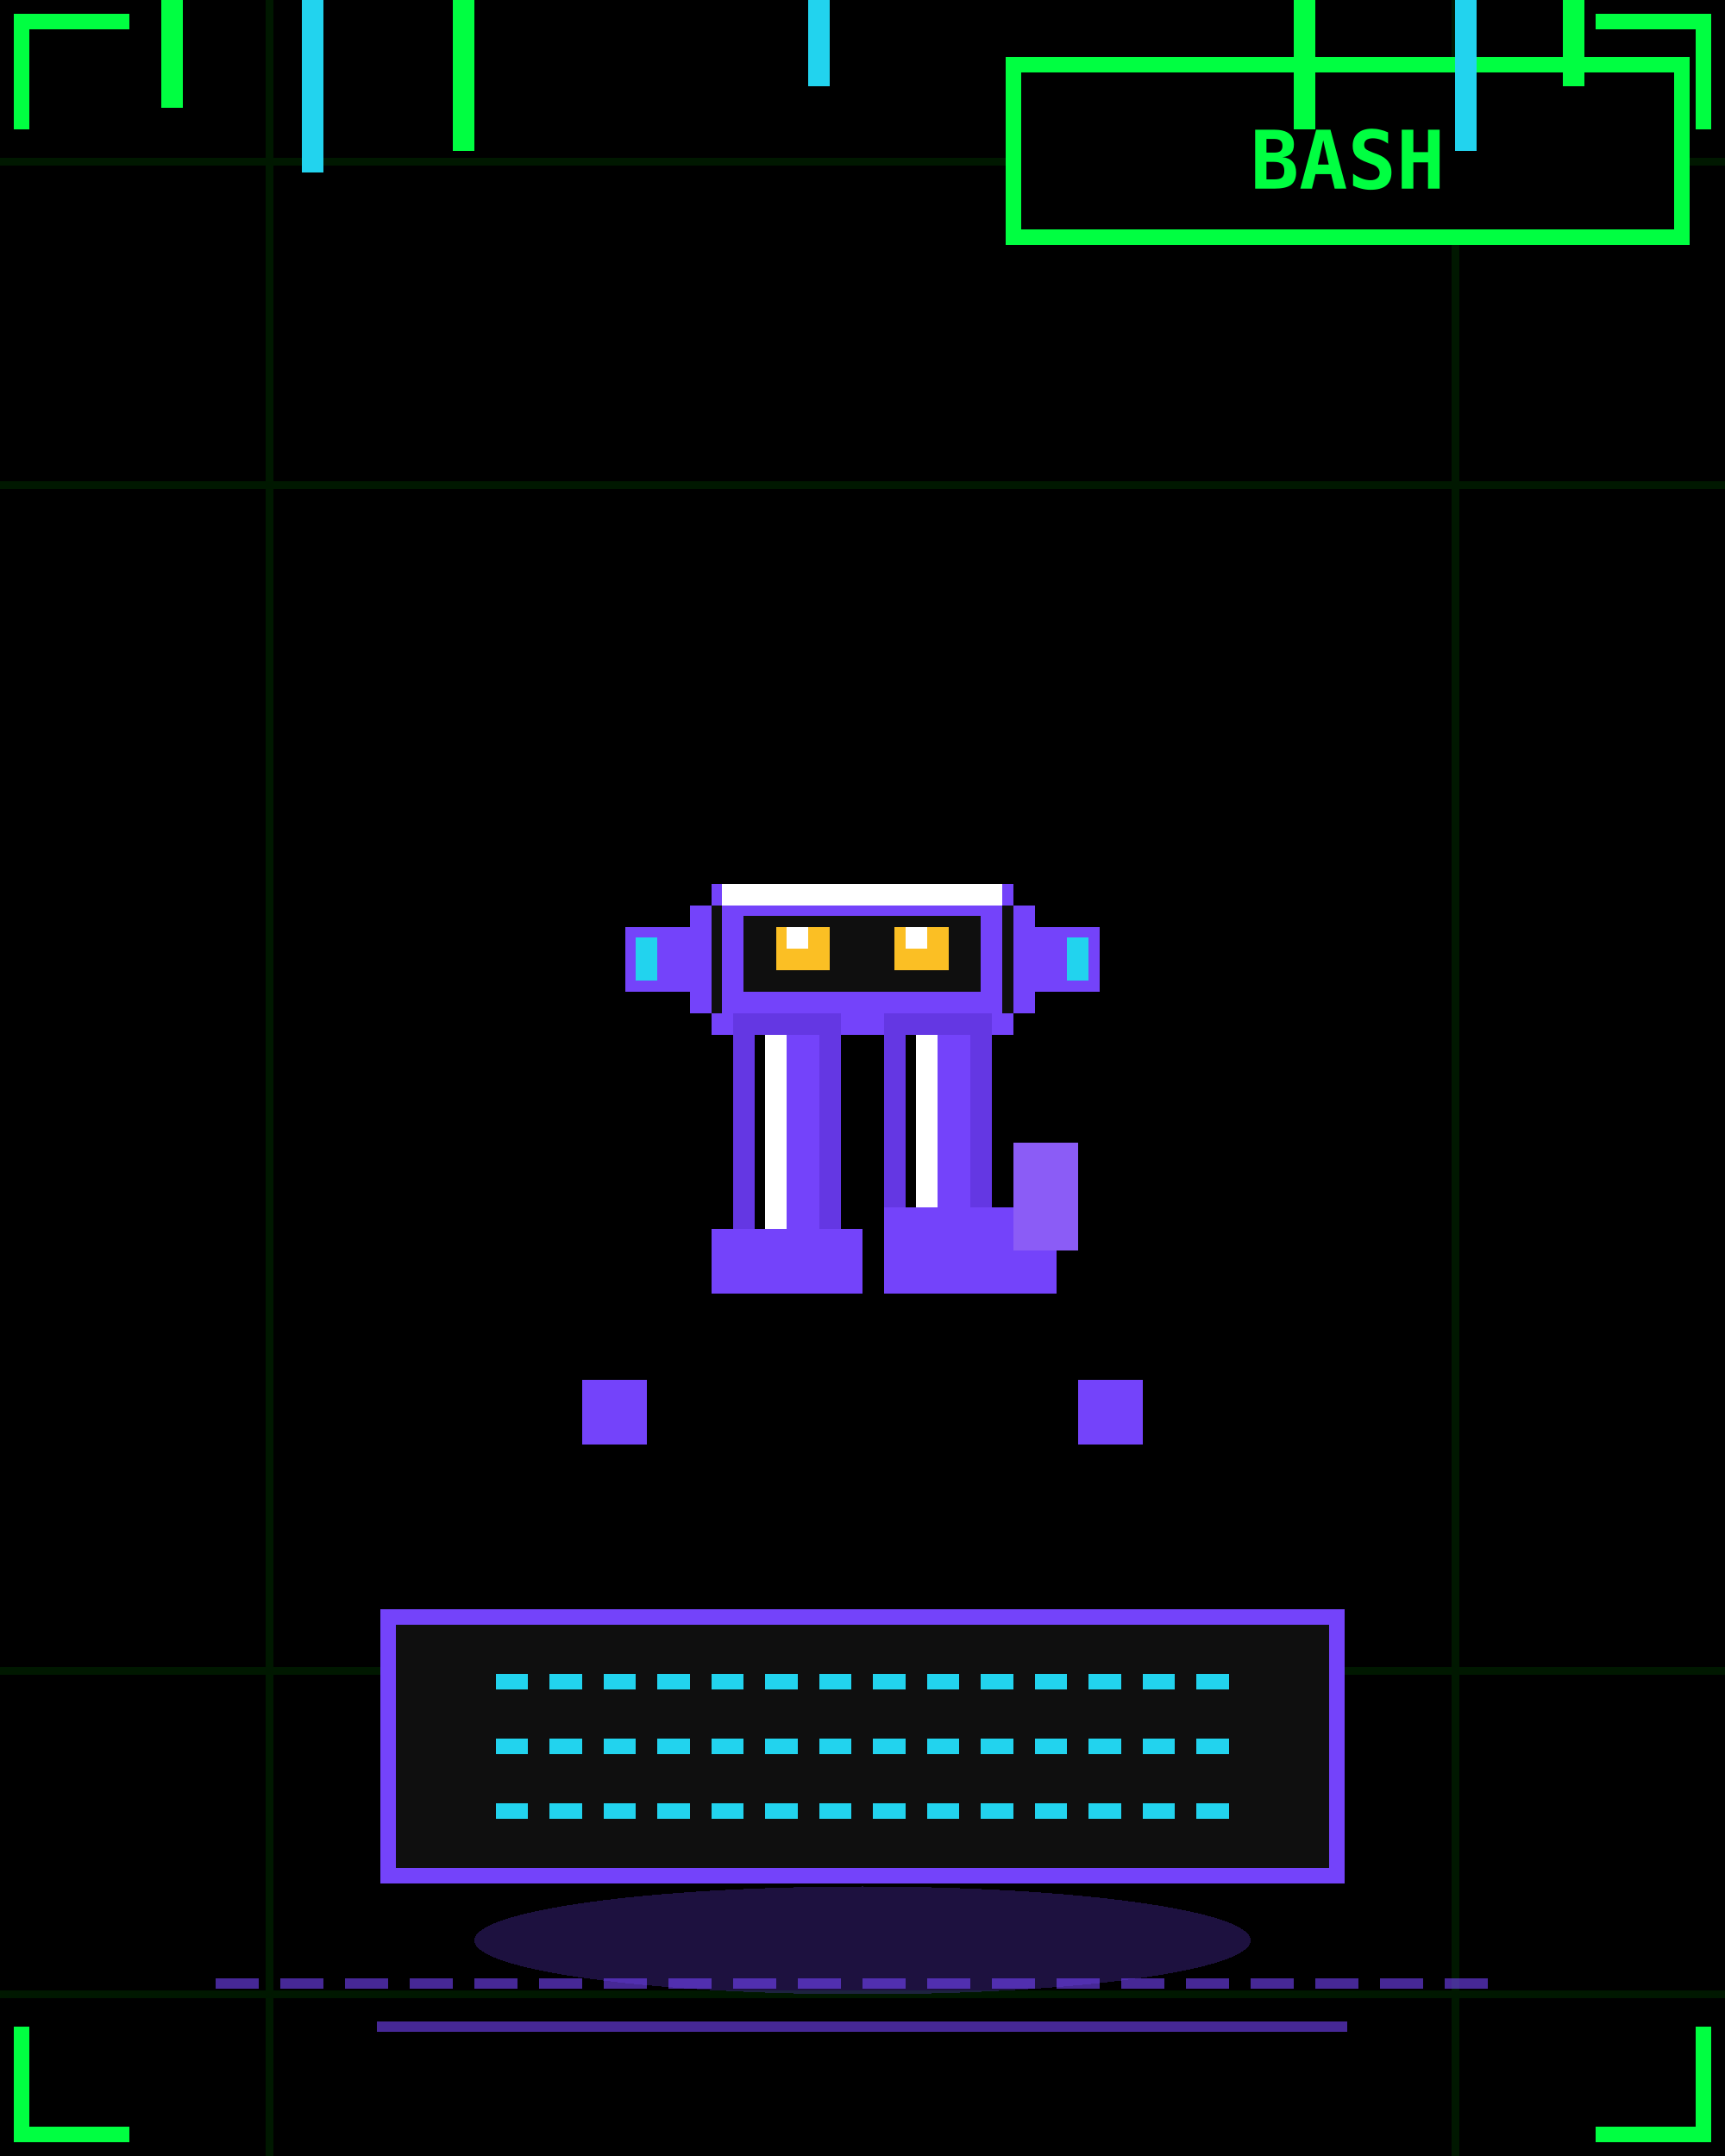
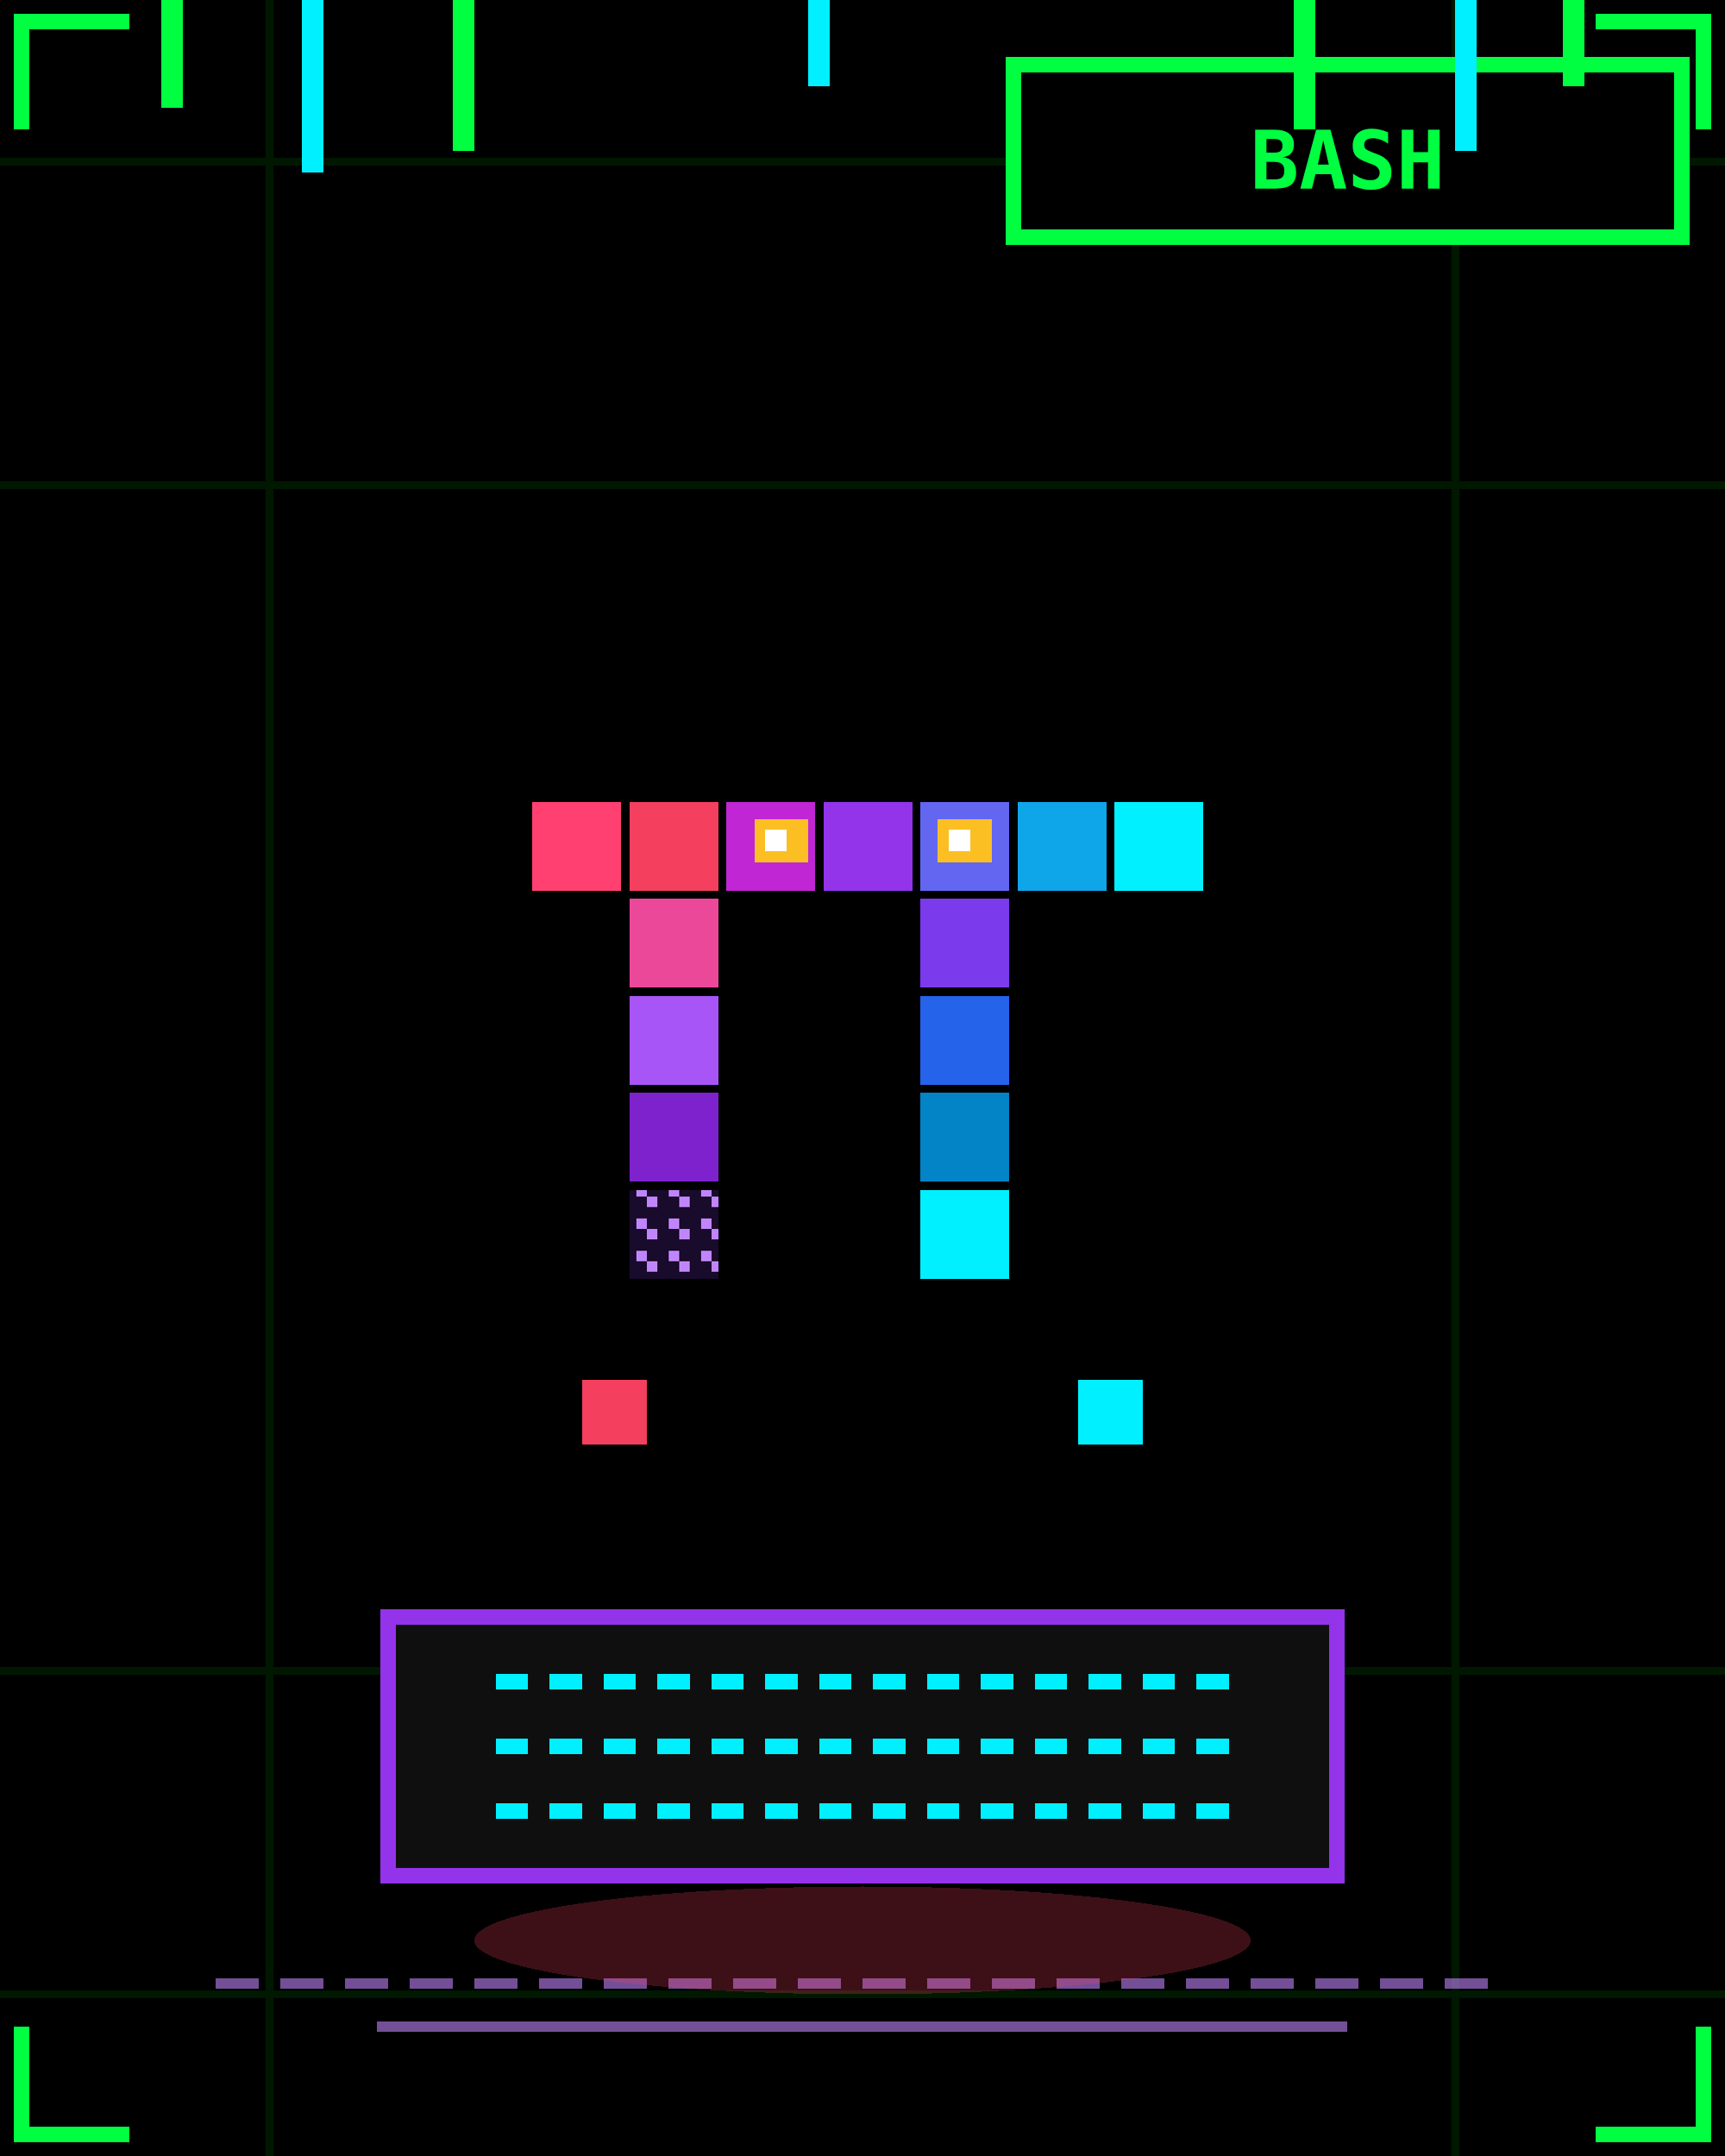
<svg xmlns="http://www.w3.org/2000/svg" viewBox="0 0 160 200" width="100%" height="100%" preserveAspectRatio="none" shape-rendering="crispEdges">
+   <defs>
+     <pattern id="piHalftone" x="0" y="0" width="3" height="3" patternUnits="userSpaceOnUse">
+       <rect width="3" height="3" fill="#180b2c" />
+       <rect x="0" y="0" width="1" height="1" fill="#c084fc" />
+       <rect x="2" y="2" width="1" height="1" fill="#c084fc" />
+     </pattern>
+   </defs>
  <style>
    @keyframes matrixStream1 { 0% { transform: translateY(-10px); opacity: 0; } 30% { opacity: 1; } 100% { transform: translateY(205px); opacity: 0; } }
    @keyframes matrixStream2 { 0% { transform: translateY(-10px); opacity: 0; } 30% { opacity: 1; } 100% { transform: translateY(205px); opacity: 0; } }
    @keyframes typingHands { 0%, 100% { transform: translateY(0px); } 50% { transform: translateY(-3px); } }

    .stream-1 { animation: matrixStream1 2s steps(8) infinite; }
    .stream-2 { animation: matrixStream2 2.6s steps(8) infinite 0.8s; }
    .mascot-hacking { animation: typingHands 0.4s steps(2) infinite; transform-origin: 80px 100px; }
  </style>
  <rect width="160" height="200" fill="#000000" />
  <g stroke="#003b00" stroke-width="0.75" opacity="0.4">
    <line x1="0" y1="15" x2="160" y2="15" />
    <line x1="0" y1="45" x2="160" y2="45" />
    <line x1="0" y1="155" x2="160" y2="155" />
    <line x1="0" y1="185" x2="160" y2="185" />
    <line x1="25" y1="0" x2="25" y2="200" />
    <line x1="135" y1="0" x2="135" y2="200" />
  </g>
  <g stroke="#00ff41" stroke-width="1.5" fill="none">
    <path d="M2,12 L2,2 L12,2" />
    <path d="M158,12 L158,2 L148,2" />
    <path d="M2,188 L2,198 L12,198" />
    <path d="M158,188 L158,198 L148,198" />
  </g>
  <g transform="translate(94, 6)">
    <rect width="62" height="16" fill="#000000" stroke="#00ff41" stroke-width="1.5" />
    <text x="31" y="11.5" font-family="'Fira Code', monospace" font-size="7.5" font-weight="900" fill="#00ff41" text-anchor="middle">BASH</text>
  </g>
  <g class="stream-1" fill="#00ff41">
    <rect x="15" y="0" width="2" height="10" />
    <rect x="42" y="0" width="2" height="14" />
    <rect x="120" y="0" width="2" height="12" />
    <rect x="145" y="0" width="2" height="8" />
  </g>
-   <g class="stream-2" fill="#22d3ee">
+   <g class="stream-2" fill="#00f0ff">
    <rect x="28" y="0" width="2" height="16" />
    <rect x="75" y="0" width="2" height="8" />
    <rect x="135" y="0" width="2" height="14" />
  </g>
  <g transform="translate(36, 150)">
-     <rect width="88" height="24" fill="#0f0f0f" stroke="#7443fa" stroke-width="1.5" />
-     <line x1="10" y1="6" x2="78" y2="6" stroke="#22d3ee" stroke-width="1.5" stroke-dasharray="3,2" />
-     <line x1="10" y1="12" x2="78" y2="12" stroke="#22d3ee" stroke-width="1.5" stroke-dasharray="3,2" />
-     <line x1="10" y1="18" x2="78" y2="18" stroke="#22d3ee" stroke-width="1.5" stroke-dasharray="3,2" />
+     <rect width="88" height="24" fill="#0f0f0f" stroke="#9333ea" stroke-width="1.5" />
+     <line x1="10" y1="6" x2="78" y2="6" stroke="#00f0ff" stroke-width="1.5" stroke-dasharray="3,2" />
+     <line x1="10" y1="12" x2="78" y2="12" stroke="#00f0ff" stroke-width="1.5" stroke-dasharray="3,2" />
+     <line x1="10" y1="18" x2="78" y2="18" stroke="#00f0ff" stroke-width="1.5" stroke-dasharray="3,2" />
  </g>
-   <g opacity="0.6" stroke="#7443fa" stroke-width="1">
+   <g opacity="0.6" stroke="#c084fc" stroke-width="1">
    <line x1="20" y1="184" x2="140" y2="184" stroke-dasharray="4,2" />
    <line x1="35" y1="188" x2="125" y2="188" />
  </g>
-   <ellipse cx="80" cy="180" rx="36" ry="5" fill="#7443fa" opacity="0.25" />
+   <ellipse cx="80" cy="180" rx="36" ry="5" fill="#f43f5e" opacity="0.25" />
  <g class="mascot-hacking">
-     <rect x="64" y="84" width="32" height="10" fill="#7443fa" />
-     <rect x="66" y="82" width="28" height="14" fill="#7443fa" />
-     <rect x="62" y="86" width="36" height="6" fill="#7443fa" />
-     <rect x="68" y="94" width="10" height="22" fill="#6437e3" />
-     <rect x="66" y="114" width="14" height="6" fill="#7443fa" />
-     <rect x="82" y="94" width="10" height="20" fill="#6437e3" />
-     <rect x="82" y="112" width="16" height="8" fill="#7443fa" />
-     <rect x="94" y="106" width="6" height="10" fill="#8b5cf6" />
-     <rect x="70" y="96" width="6" height="18" fill="#000000" />
-     <rect x="71" y="96" width="5" height="18" fill="#7443fa" />
-     <rect x="71" y="96" width="2" height="18" fill="#ffffff" />
-     <rect x="84" y="96" width="6" height="16" fill="#000000" />
-     <rect x="85" y="96" width="5" height="16" fill="#7443fa" />
-     <rect x="85" y="96" width="2" height="16" fill="#ffffff" />
-     <rect x="66" y="84" width="28" height="10" fill="#0f0f0f" />
-     <rect x="67" y="84" width="26" height="10" fill="#7443fa" />
-     <rect x="67" y="82" width="26" height="2" fill="#ffffff" />
-     <rect x="69" y="85" width="22" height="7" fill="#0f0f0f" />
-     <rect x="72" y="86" width="5" height="4" fill="#fbbf24" />
-     <rect x="73" y="86" width="2" height="2" fill="#ffffff" />
-     <rect x="83" y="86" width="5" height="4" fill="#fbbf24" />
-     <rect x="84" y="86" width="2" height="2" fill="#ffffff" />
-     <g fill="#7443fa">
-       <rect x="58" y="86" width="4" height="6" />
-       <rect x="59" y="87" width="2" height="4" fill="#22d3ee" />
-       <rect x="98" y="86" width="4" height="6" />
-       <rect x="99" y="87" width="2" height="4" fill="#22d3ee" />
-     </g>
-     <rect x="54" y="128" width="6" height="6" fill="#7443fa" />
-     <rect x="100" y="128" width="6" height="6" fill="#7443fa" />
+     <rect x="49" y="74" width="9" height="9" fill="#ff4071" stroke="#000" stroke-width="0.75" />
+     <rect x="58" y="74" width="9" height="9" fill="#f43f5e" stroke="#000" stroke-width="0.75" />
+     <rect x="67" y="74" width="9" height="9" fill="#c026d3" stroke="#000" stroke-width="0.75" />
+     <rect x="76" y="74" width="9" height="9" fill="#9333ea" stroke="#000" stroke-width="0.75" />
+     <rect x="85" y="74" width="9" height="9" fill="#6366f1" stroke="#000" stroke-width="0.75" />
+     <rect x="94" y="74" width="9" height="9" fill="#0ea5e9" stroke="#000" stroke-width="0.75" />
+     <rect x="103" y="74" width="9" height="9" fill="#00f0ff" stroke="#000" stroke-width="0.75" />
+     <rect x="58" y="83" width="9" height="9" fill="#ec4899" stroke="#000" stroke-width="0.75" />
+     <rect x="58" y="92" width="9" height="9" fill="#a855f7" stroke="#000" stroke-width="0.75" />
+     <rect x="58" y="101" width="9" height="9" fill="#7e22ce" stroke="#000" stroke-width="0.75" />
+     <rect x="58" y="110" width="9" height="9" fill="url(#piHalftone)" stroke="#000" stroke-width="0.75" />
+     <rect x="85" y="83" width="9" height="9" fill="#7c3aed" stroke="#000" stroke-width="0.75" />
+     <rect x="85" y="92" width="9" height="9" fill="#2563eb" stroke="#000" stroke-width="0.75" />
+     <rect x="85" y="101" width="9" height="9" fill="#0284c7" stroke="#000" stroke-width="0.75" />
+     <rect x="85" y="110" width="9" height="9" fill="#00f0ff" stroke="#000" stroke-width="0.75" />
+     <rect x="70" y="76" width="5" height="4" fill="#fbbf24" />
+     <rect x="71" y="77" width="2" height="2" fill="#ffffff" />
+     <rect x="87" y="76" width="5" height="4" fill="#fbbf24" />
+     <rect x="88" y="77" width="2" height="2" fill="#ffffff" />
+     <rect x="54" y="128" width="6" height="6" fill="#f43f5e" />
+     <rect x="100" y="128" width="6" height="6" fill="#00f0ff" />
  </g>
</svg>
